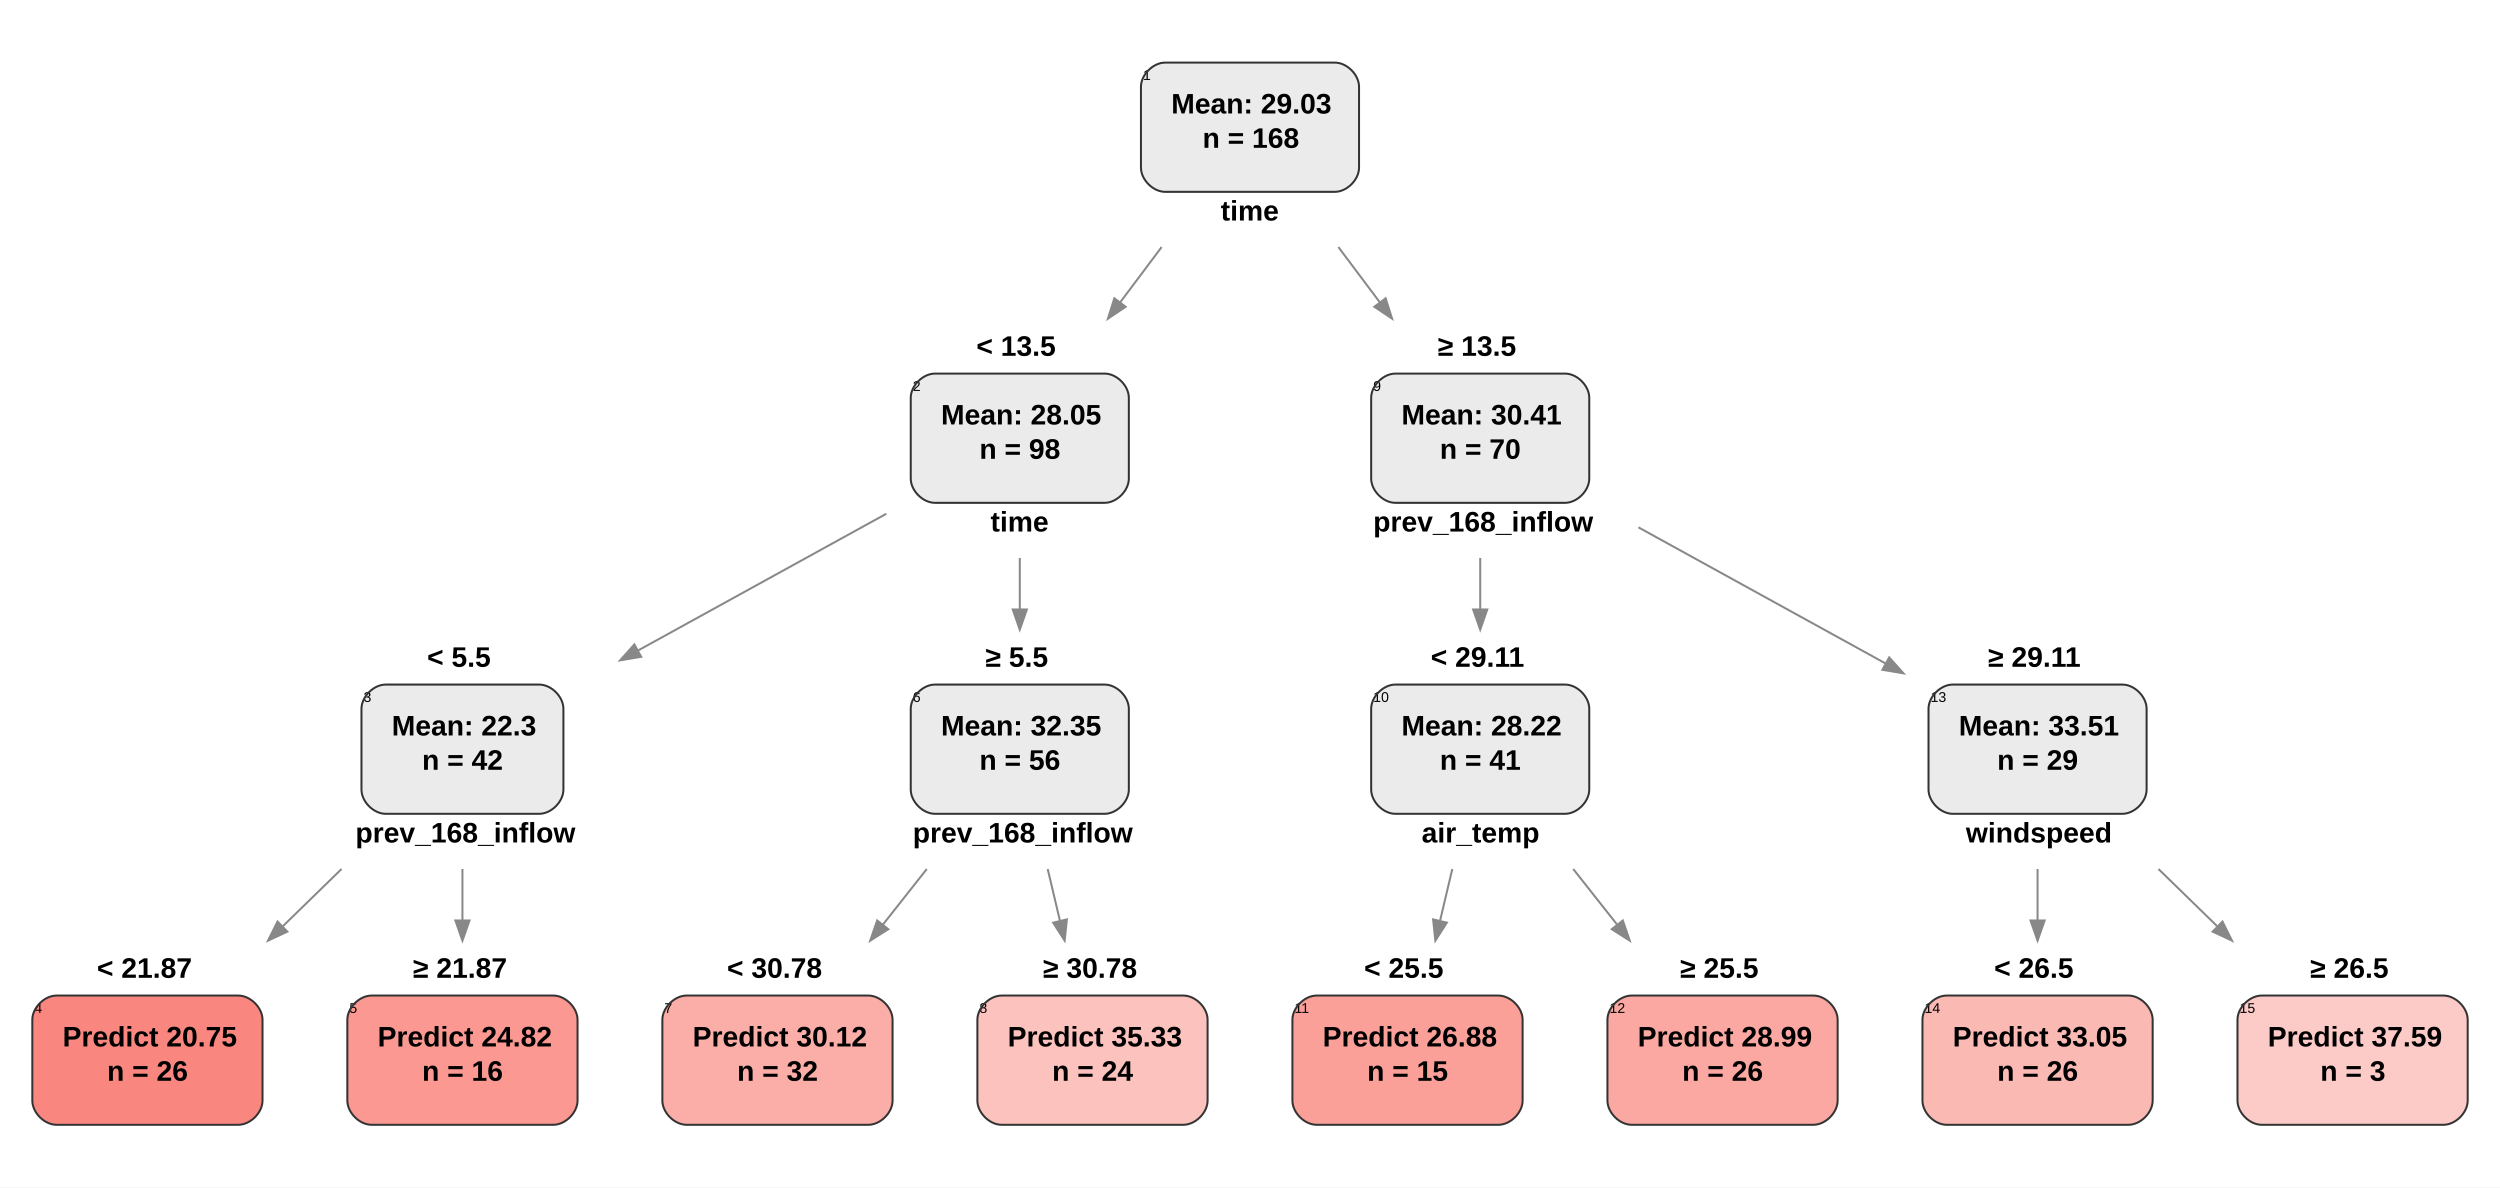
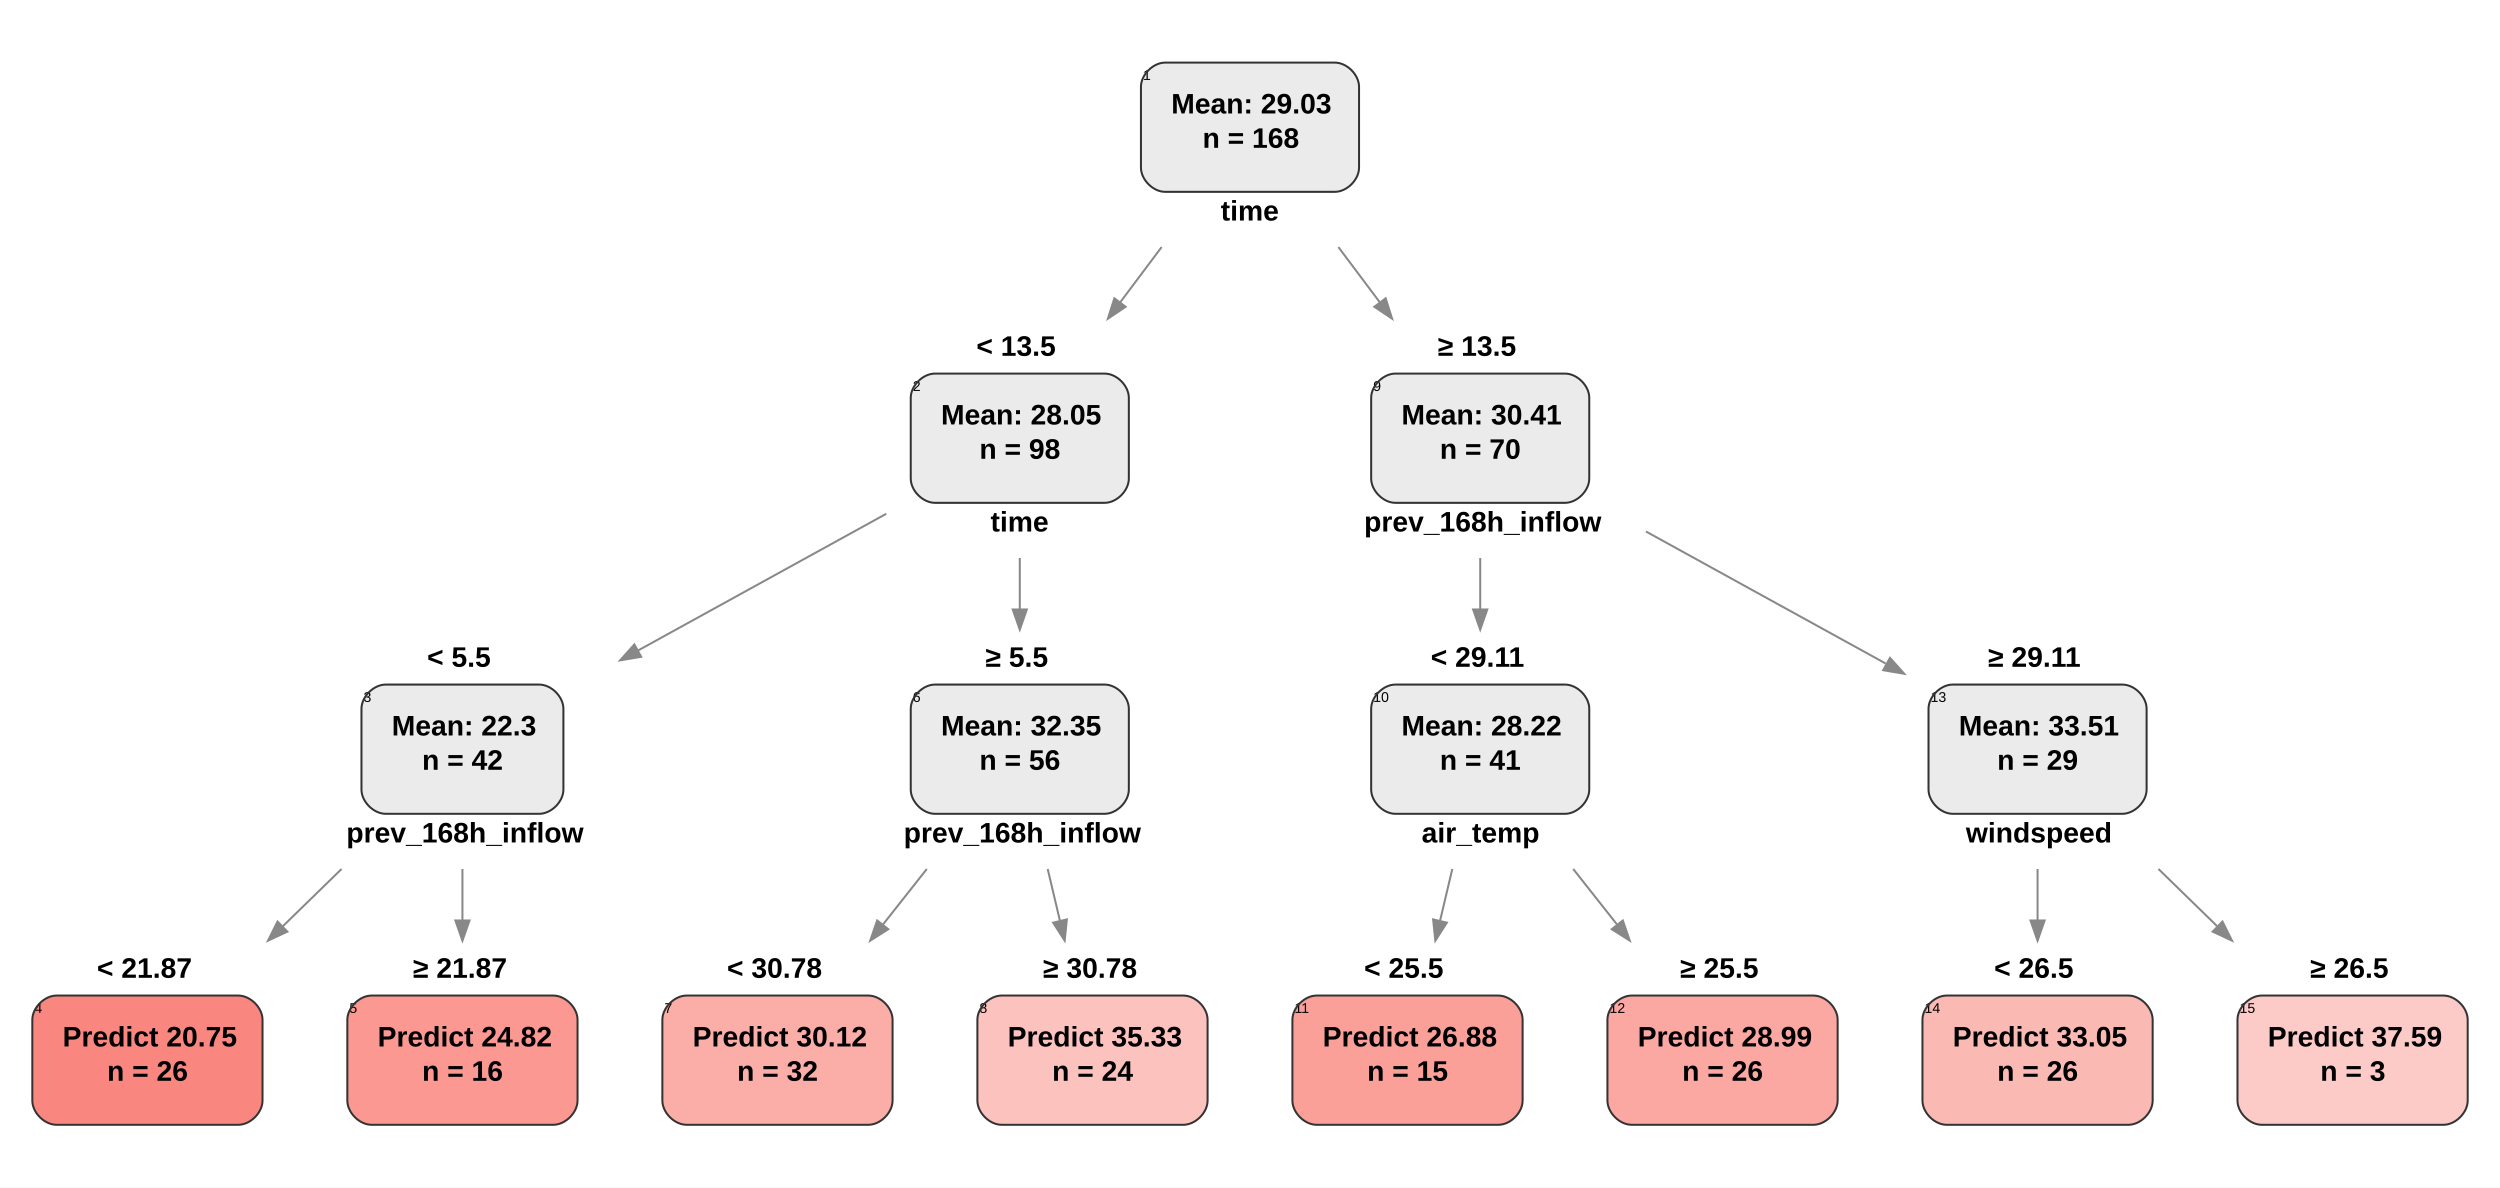
<svg xmlns="http://www.w3.org/2000/svg" width="1238pt" height="588pt" viewBox="0.00 0.00 1238.00 588.00">
  <g id="graph0" class="graph" transform="scale(1 1) rotate(0) translate(4 584)">
    <polygon fill="white" stroke="transparent" points="-4,4 -4,-584 1234,-584 1234,4 -4,4" />
    <g id="node1" class="node">
      <text text-anchor="start" x="613" y="-561.8" font-family="Arial" font-weight="bold" font-size="14.00"> </text>
      <path fill="#ebebeb" stroke="transparent" d="M573,-489C573,-489 657,-489 657,-489 663,-489 669,-495 669,-501 669,-501 669,-541 669,-541 669,-547 663,-553 657,-553 657,-553 573,-553 573,-553 567,-553 561,-547 561,-541 561,-541 561,-501 561,-501 561,-495 567,-489 573,-489" />
      <text text-anchor="start" x="562" y="-550.4" font-family="Arial" font-size="2.00"> </text>
      <text text-anchor="start" x="562" y="-544.4" font-family="Arial" font-size="7.00">  1</text>
      <text text-anchor="start" x="576" y="-527.8" font-family="Arial" font-weight="bold" font-size="14.00">Mean: 29.03</text>
      <text text-anchor="start" x="591.5" y="-510.8" font-family="Arial" font-weight="bold" font-size="14.00">n = 168</text>
      <text text-anchor="start" x="613.5" y="-492.8" font-family="Arial" font-size="9.00"> </text>
      <path fill="none" stroke="#333333" d="M573,-489C573,-489 657,-489 657,-489 663,-489 669,-495 669,-501 669,-501 669,-541 669,-541 669,-547 663,-553 657,-553 657,-553 573,-553 573,-553 567,-553 561,-547 561,-541 561,-541 561,-501 561,-501 561,-495 567,-489 573,-489" />
      <text text-anchor="start" x="600.5" y="-474.8" font-family="Arial" font-weight="bold" font-size="14.00">time</text>
    </g>
    <g id="node2" class="node">
      <text text-anchor="start" x="479.5" y="-407.8" font-family="Arial" font-weight="bold" font-size="14.00"> &lt; 13.5</text>
      <path fill="#ebebeb" stroke="transparent" d="M459,-335C459,-335 543,-335 543,-335 549,-335 555,-341 555,-347 555,-347 555,-387 555,-387 555,-393 549,-399 543,-399 543,-399 459,-399 459,-399 453,-399 447,-393 447,-387 447,-387 447,-347 447,-347 447,-341 453,-335 459,-335" />
      <text text-anchor="start" x="448" y="-396.4" font-family="Arial" font-size="2.00"> </text>
      <text text-anchor="start" x="448" y="-390.4" font-family="Arial" font-size="7.00">  2</text>
      <text text-anchor="start" x="462" y="-373.8" font-family="Arial" font-weight="bold" font-size="14.00">Mean: 28.05</text>
      <text text-anchor="start" x="481" y="-356.8" font-family="Arial" font-weight="bold" font-size="14.00">n = 98</text>
      <text text-anchor="start" x="499.5" y="-338.8" font-family="Arial" font-size="9.00"> </text>
      <path fill="none" stroke="#333333" d="M459,-335C459,-335 543,-335 543,-335 549,-335 555,-341 555,-347 555,-347 555,-387 555,-387 555,-393 549,-399 543,-399 543,-399 459,-399 459,-399 453,-399 447,-393 447,-387 447,-387 447,-347 447,-347 447,-341 453,-335 459,-335" />
      <text text-anchor="start" x="486.5" y="-320.8" font-family="Arial" font-weight="bold" font-size="14.00">time</text>
    </g>
    <g id="edge1" class="edge">
      <path fill="none" stroke="#888888" d="M571.25,-461.67C564.57,-452.76 557.63,-443.51 550.83,-434.44" />
      <polygon fill="#888888" stroke="#888888" points="553.43,-432.08 544.63,-426.18 547.83,-436.28 553.43,-432.08" />
    </g>
    <g id="node3" class="node">
      <text text-anchor="start" x="708" y="-407.8" font-family="Arial" font-weight="bold" font-size="14.00"> ≥ 13.5</text>
-       <text text-anchor="start" x="661" y="-363.3" font-family="Arial" font-size="14.00">   </text>
+       <text text-anchor="start" x="657" y="-363.3" font-family="Arial" font-size="14.00">    </text>
      <path fill="#ebebeb" stroke="transparent" d="M687,-335C687,-335 771,-335 771,-335 777,-335 783,-341 783,-347 783,-347 783,-387 783,-387 783,-393 777,-399 771,-399 771,-399 687,-399 687,-399 681,-399 675,-393 675,-387 675,-387 675,-347 675,-347 675,-341 681,-335 687,-335" />
      <text text-anchor="start" x="676" y="-396.4" font-family="Arial" font-size="2.00"> </text>
      <text text-anchor="start" x="676" y="-390.4" font-family="Arial" font-size="7.00">  9</text>
      <text text-anchor="start" x="690" y="-373.8" font-family="Arial" font-weight="bold" font-size="14.00">Mean: 30.41</text>
      <text text-anchor="start" x="709" y="-356.8" font-family="Arial" font-weight="bold" font-size="14.00">n = 70</text>
      <text text-anchor="start" x="727.5" y="-338.8" font-family="Arial" font-size="9.00"> </text>
      <path fill="none" stroke="#333333" d="M687,-335C687,-335 771,-335 771,-335 777,-335 783,-341 783,-347 783,-347 783,-387 783,-387 783,-393 777,-399 771,-399 771,-399 687,-399 687,-399 681,-399 675,-393 675,-387 675,-387 675,-347 675,-347 675,-341 681,-335 687,-335" />
-       <text text-anchor="start" x="785" y="-363.3" font-family="Arial" font-size="14.00">   </text>
-       <text text-anchor="start" x="676" y="-320.8" font-family="Arial" font-weight="bold" font-size="14.00">prev_168_inflow</text>
+       <text text-anchor="start" x="785" y="-363.3" font-family="Arial" font-size="14.00">    </text>
+       <text text-anchor="start" x="671.5" y="-320.8" font-family="Arial" font-weight="bold" font-size="14.00">prev_168h_inflow</text>
    </g>
    <g id="edge2" class="edge">
      <path fill="none" stroke="#888888" d="M658.75,-461.67C665.43,-452.76 672.37,-443.51 679.17,-434.44" />
      <polygon fill="#888888" stroke="#888888" points="682.17,-436.28 685.37,-426.18 676.57,-432.08 682.17,-436.28" />
    </g>
    <g id="node4" class="node">
      <text text-anchor="start" x="207.5" y="-253.8" font-family="Arial" font-weight="bold" font-size="14.00"> &lt; 5.5</text>
      <text text-anchor="start" x="157" y="-209.3" font-family="Arial" font-size="14.00">    </text>
      <path fill="#ebebeb" stroke="transparent" d="M187,-181C187,-181 263,-181 263,-181 269,-181 275,-187 275,-193 275,-193 275,-233 275,-233 275,-239 269,-245 263,-245 263,-245 187,-245 187,-245 181,-245 175,-239 175,-233 175,-233 175,-193 175,-193 175,-187 181,-181 187,-181" />
      <text text-anchor="start" x="176" y="-242.4" font-family="Arial" font-size="2.00"> </text>
      <text text-anchor="start" x="176" y="-236.4" font-family="Arial" font-size="7.00">  3</text>
      <text text-anchor="start" x="190" y="-219.8" font-family="Arial" font-weight="bold" font-size="14.00">Mean: 22.3</text>
      <text text-anchor="start" x="205" y="-202.8" font-family="Arial" font-weight="bold" font-size="14.00">n = 42</text>
      <text text-anchor="start" x="223.5" y="-184.8" font-family="Arial" font-size="9.00"> </text>
      <path fill="none" stroke="#333333" d="M187,-181C187,-181 263,-181 263,-181 269,-181 275,-187 275,-193 275,-193 275,-233 275,-233 275,-239 269,-245 263,-245 263,-245 187,-245 187,-245 181,-245 175,-239 175,-233 175,-233 175,-193 175,-193 175,-187 181,-181 187,-181" />
      <text text-anchor="start" x="277" y="-209.3" font-family="Arial" font-size="14.00">    </text>
-       <text text-anchor="start" x="172" y="-166.8" font-family="Arial" font-weight="bold" font-size="14.00">prev_168_inflow</text>
+       <text text-anchor="start" x="167.5" y="-166.8" font-family="Arial" font-weight="bold" font-size="14.00">prev_168h_inflow</text>
    </g>
    <g id="edge3" class="edge">
      <path fill="none" stroke="#888888" d="M434.89,-329.59C398.05,-309.3 351.72,-283.79 311.97,-261.89" />
      <polygon fill="#888888" stroke="#888888" points="313.51,-258.75 303.07,-256.99 310.14,-264.88 313.51,-258.75" />
    </g>
    <g id="node5" class="node">
      <text text-anchor="start" x="484" y="-253.8" font-family="Arial" font-weight="bold" font-size="14.00"> ≥ 5.5</text>
-       <text text-anchor="start" x="433" y="-209.3" font-family="Arial" font-size="14.00">   </text>
+       <text text-anchor="start" x="429" y="-209.3" font-family="Arial" font-size="14.00">    </text>
      <path fill="#ebebeb" stroke="transparent" d="M459,-181C459,-181 543,-181 543,-181 549,-181 555,-187 555,-193 555,-193 555,-233 555,-233 555,-239 549,-245 543,-245 543,-245 459,-245 459,-245 453,-245 447,-239 447,-233 447,-233 447,-193 447,-193 447,-187 453,-181 459,-181" />
      <text text-anchor="start" x="448" y="-242.4" font-family="Arial" font-size="2.00"> </text>
      <text text-anchor="start" x="448" y="-236.4" font-family="Arial" font-size="7.00">  6</text>
      <text text-anchor="start" x="462" y="-219.8" font-family="Arial" font-weight="bold" font-size="14.00">Mean: 32.35</text>
      <text text-anchor="start" x="481" y="-202.8" font-family="Arial" font-weight="bold" font-size="14.00">n = 56</text>
      <text text-anchor="start" x="499.5" y="-184.8" font-family="Arial" font-size="9.00"> </text>
      <path fill="none" stroke="#333333" d="M459,-181C459,-181 543,-181 543,-181 549,-181 555,-187 555,-193 555,-193 555,-233 555,-233 555,-239 549,-245 543,-245 543,-245 459,-245 459,-245 453,-245 447,-239 447,-233 447,-233 447,-193 447,-193 447,-187 453,-181 459,-181" />
-       <text text-anchor="start" x="557" y="-209.3" font-family="Arial" font-size="14.00">   </text>
-       <text text-anchor="start" x="448" y="-166.8" font-family="Arial" font-weight="bold" font-size="14.00">prev_168_inflow</text>
+       <text text-anchor="start" x="557" y="-209.3" font-family="Arial" font-size="14.00">    </text>
+       <text text-anchor="start" x="443.5" y="-166.8" font-family="Arial" font-weight="bold" font-size="14.00">prev_168h_inflow</text>
    </g>
    <g id="edge4" class="edge">
      <path fill="none" stroke="#888888" d="M501,-307.67C501,-299.39 501,-290.83 501,-282.38" />
      <polygon fill="#888888" stroke="#888888" points="504.5,-282.18 501,-272.18 497.5,-282.18 504.5,-282.18" />
    </g>
    <g id="node10" class="node">
      <text text-anchor="start" x="704.5" y="-253.8" font-family="Arial" font-weight="bold" font-size="14.00"> &lt; 29.11</text>
      <path fill="#ebebeb" stroke="transparent" d="M687,-181C687,-181 771,-181 771,-181 777,-181 783,-187 783,-193 783,-193 783,-233 783,-233 783,-239 777,-245 771,-245 771,-245 687,-245 687,-245 681,-245 675,-239 675,-233 675,-233 675,-193 675,-193 675,-187 681,-181 687,-181" />
      <text text-anchor="start" x="676" y="-242.4" font-family="Arial" font-size="2.00"> </text>
      <text text-anchor="start" x="676" y="-236.4" font-family="Arial" font-size="7.00">  10</text>
      <text text-anchor="start" x="690" y="-219.8" font-family="Arial" font-weight="bold" font-size="14.00">Mean: 28.22</text>
      <text text-anchor="start" x="709" y="-202.8" font-family="Arial" font-weight="bold" font-size="14.00">n = 41</text>
      <text text-anchor="start" x="727.5" y="-184.8" font-family="Arial" font-size="9.00"> </text>
      <path fill="none" stroke="#333333" d="M687,-181C687,-181 771,-181 771,-181 777,-181 783,-187 783,-193 783,-193 783,-233 783,-233 783,-239 777,-245 771,-245 771,-245 687,-245 687,-245 681,-245 675,-239 675,-233 675,-233 675,-193 675,-193 675,-187 681,-181 687,-181" />
      <text text-anchor="start" x="700" y="-166.8" font-family="Arial" font-weight="bold" font-size="14.00">air_temp</text>
    </g>
    <g id="edge9" class="edge">
      <path fill="none" stroke="#888888" d="M729,-307.67C729,-299.39 729,-290.83 729,-282.38" />
      <polygon fill="#888888" stroke="#888888" points="732.5,-282.18 729,-272.18 725.5,-282.18 732.5,-282.18" />
    </g>
    <g id="node11" class="node">
      <text text-anchor="start" x="980.5" y="-253.8" font-family="Arial" font-weight="bold" font-size="14.00"> ≥ 29.11</text>
      <path fill="#ebebeb" stroke="transparent" d="M963,-181C963,-181 1047,-181 1047,-181 1053,-181 1059,-187 1059,-193 1059,-193 1059,-233 1059,-233 1059,-239 1053,-245 1047,-245 1047,-245 963,-245 963,-245 957,-245 951,-239 951,-233 951,-233 951,-193 951,-193 951,-187 957,-181 963,-181" />
      <text text-anchor="start" x="952" y="-242.4" font-family="Arial" font-size="2.00"> </text>
      <text text-anchor="start" x="952" y="-236.4" font-family="Arial" font-size="7.00">  13</text>
      <text text-anchor="start" x="966" y="-219.8" font-family="Arial" font-weight="bold" font-size="14.00">Mean: 33.51</text>
      <text text-anchor="start" x="985" y="-202.8" font-family="Arial" font-weight="bold" font-size="14.00">n = 29</text>
      <text text-anchor="start" x="1003.5" y="-184.8" font-family="Arial" font-size="9.00"> </text>
      <path fill="none" stroke="#333333" d="M963,-181C963,-181 1047,-181 1047,-181 1053,-181 1059,-187 1059,-193 1059,-193 1059,-233 1059,-233 1059,-239 1053,-245 1047,-245 1047,-245 963,-245 963,-245 957,-245 951,-239 951,-233 951,-233 951,-193 951,-193 951,-187 957,-181 963,-181" />
      <text text-anchor="start" x="969.5" y="-166.8" font-family="Arial" font-weight="bold" font-size="14.00">windspeed</text>
    </g>
    <g id="edge10" class="edge">
-       <path fill="none" stroke="#888888" d="M807.35,-322.85C845.71,-301.72 891.69,-276.4 929.64,-255.5" />
-       <polygon fill="#888888" stroke="#888888" points="931.53,-258.45 938.61,-250.56 928.16,-252.32 931.53,-258.45" />
+       <path fill="none" stroke="#888888" d="M811.06,-320.81C848.71,-300.07 893.04,-275.66 929.81,-255.41" />
+       <polygon fill="#888888" stroke="#888888" points="931.92,-258.24 938.99,-250.35 928.54,-252.11 931.92,-258.24" />
    </g>
    <g id="node6" class="node">
      <text text-anchor="start" x="44" y="-99.8" font-family="Arial" font-weight="bold" font-size="14.00"> &lt; 21.87</text>
      <path fill="#f8766d" fill-opacity="0.875" stroke="transparent" d="M24,-27C24,-27 114,-27 114,-27 120,-27 126,-33 126,-39 126,-39 126,-79 126,-79 126,-85 120,-91 114,-91 114,-91 24,-91 24,-91 18,-91 12,-85 12,-79 12,-79 12,-39 12,-39 12,-33 18,-27 24,-27" />
      <text text-anchor="start" x="13" y="-88.4" font-family="Arial" font-size="2.00"> </text>
      <text text-anchor="start" x="13" y="-82.4" font-family="Arial" font-size="7.00">  4</text>
      <text text-anchor="start" x="27" y="-65.8" font-family="Arial" font-weight="bold" font-size="14.00">Predict 20.75</text>
      <text text-anchor="start" x="49" y="-48.8" font-family="Arial" font-weight="bold" font-size="14.00">n = 26</text>
      <text text-anchor="start" x="67.5" y="-30.8" font-family="Arial" font-size="9.00"> </text>
      <path fill="none" stroke="#333333" d="M24,-27C24,-27 114,-27 114,-27 120,-27 126,-33 126,-39 126,-39 126,-79 126,-79 126,-85 120,-91 114,-91 114,-91 24,-91 24,-91 18,-91 12,-85 12,-79 12,-79 12,-39 12,-39 12,-33 18,-27 24,-27" />
      <text text-anchor="start" x="67" y="-12.8" font-family="Arial" font-weight="bold" font-size="14.00"> </text>
    </g>
    <g id="edge5" class="edge">
      <path fill="none" stroke="#888888" d="M165.13,-153.67C155.62,-144.39 145.72,-134.75 136.05,-125.33" />
      <polygon fill="#888888" stroke="#888888" points="138.31,-122.65 128.71,-118.18 133.43,-127.66 138.31,-122.65" />
    </g>
    <g id="node7" class="node">
      <text text-anchor="start" x="200.5" y="-99.8" font-family="Arial" font-weight="bold" font-size="14.00"> ≥ 21.87</text>
      <path fill="#f8766d" fill-opacity="0.753" stroke="transparent" d="M180,-27C180,-27 270,-27 270,-27 276,-27 282,-33 282,-39 282,-39 282,-79 282,-79 282,-85 276,-91 270,-91 270,-91 180,-91 180,-91 174,-91 168,-85 168,-79 168,-79 168,-39 168,-39 168,-33 174,-27 180,-27" />
      <text text-anchor="start" x="169" y="-88.4" font-family="Arial" font-size="2.00"> </text>
      <text text-anchor="start" x="169" y="-82.4" font-family="Arial" font-size="7.00">  5</text>
      <text text-anchor="start" x="183" y="-65.8" font-family="Arial" font-weight="bold" font-size="14.00">Predict 24.82</text>
      <text text-anchor="start" x="205" y="-48.8" font-family="Arial" font-weight="bold" font-size="14.00">n = 16</text>
      <text text-anchor="start" x="223.5" y="-30.8" font-family="Arial" font-size="9.00"> </text>
      <path fill="none" stroke="#333333" d="M180,-27C180,-27 270,-27 270,-27 276,-27 282,-33 282,-39 282,-39 282,-79 282,-79 282,-85 276,-91 270,-91 270,-91 180,-91 180,-91 174,-91 168,-85 168,-79 168,-79 168,-39 168,-39 168,-33 174,-27 180,-27" />
      <text text-anchor="start" x="223" y="-12.8" font-family="Arial" font-weight="bold" font-size="14.00"> </text>
    </g>
    <g id="edge6" class="edge">
      <path fill="none" stroke="#888888" d="M225,-153.67C225,-145.39 225,-136.83 225,-128.38" />
      <polygon fill="#888888" stroke="#888888" points="228.5,-128.18 225,-118.18 221.5,-128.18 228.5,-128.18" />
    </g>
    <g id="node8" class="node">
      <text text-anchor="start" x="356" y="-99.8" font-family="Arial" font-weight="bold" font-size="14.00"> &lt; 30.78</text>
      <path fill="#f8766d" fill-opacity="0.596" stroke="transparent" d="M336,-27C336,-27 426,-27 426,-27 432,-27 438,-33 438,-39 438,-39 438,-79 438,-79 438,-85 432,-91 426,-91 426,-91 336,-91 336,-91 330,-91 324,-85 324,-79 324,-79 324,-39 324,-39 324,-33 330,-27 336,-27" />
      <text text-anchor="start" x="325" y="-88.4" font-family="Arial" font-size="2.00"> </text>
      <text text-anchor="start" x="325" y="-82.4" font-family="Arial" font-size="7.00">  7</text>
      <text text-anchor="start" x="339" y="-65.8" font-family="Arial" font-weight="bold" font-size="14.00">Predict 30.12</text>
      <text text-anchor="start" x="361" y="-48.8" font-family="Arial" font-weight="bold" font-size="14.00">n = 32</text>
      <text text-anchor="start" x="379.5" y="-30.8" font-family="Arial" font-size="9.00"> </text>
      <path fill="none" stroke="#333333" d="M336,-27C336,-27 426,-27 426,-27 432,-27 438,-33 438,-39 438,-39 438,-79 438,-79 438,-85 432,-91 426,-91 426,-91 336,-91 336,-91 330,-91 324,-85 324,-79 324,-79 324,-39 324,-39 324,-33 330,-27 336,-27" />
      <text text-anchor="start" x="379" y="-12.8" font-family="Arial" font-weight="bold" font-size="14.00"> </text>
    </g>
    <g id="edge7" class="edge">
      <path fill="none" stroke="#888888" d="M454.95,-153.67C447.84,-144.67 440.46,-135.32 433.23,-126.16" />
      <polygon fill="#888888" stroke="#888888" points="435.87,-123.86 426.93,-118.18 430.38,-128.19 435.87,-123.86" />
    </g>
    <g id="node9" class="node">
      <text text-anchor="start" x="512.5" y="-99.8" font-family="Arial" font-weight="bold" font-size="14.00"> ≥ 30.78</text>
      <path fill="#f8766d" fill-opacity="0.443" stroke="transparent" d="M492,-27C492,-27 582,-27 582,-27 588,-27 594,-33 594,-39 594,-39 594,-79 594,-79 594,-85 588,-91 582,-91 582,-91 492,-91 492,-91 486,-91 480,-85 480,-79 480,-79 480,-39 480,-39 480,-33 486,-27 492,-27" />
      <text text-anchor="start" x="481" y="-88.4" font-family="Arial" font-size="2.00"> </text>
      <text text-anchor="start" x="481" y="-82.4" font-family="Arial" font-size="7.00">  8</text>
      <text text-anchor="start" x="495" y="-65.8" font-family="Arial" font-weight="bold" font-size="14.00">Predict 35.33</text>
      <text text-anchor="start" x="517" y="-48.8" font-family="Arial" font-weight="bold" font-size="14.00">n = 24</text>
      <text text-anchor="start" x="535.5" y="-30.8" font-family="Arial" font-size="9.00"> </text>
      <path fill="none" stroke="#333333" d="M492,-27C492,-27 582,-27 582,-27 588,-27 594,-33 594,-39 594,-39 594,-79 594,-79 594,-85 588,-91 582,-91 582,-91 492,-91 492,-91 486,-91 480,-85 480,-79 480,-79 480,-39 480,-39 480,-33 486,-27 492,-27" />
      <text text-anchor="start" x="535" y="-12.8" font-family="Arial" font-weight="bold" font-size="14.00"> </text>
    </g>
    <g id="edge8" class="edge">
      <path fill="none" stroke="#888888" d="M514.82,-153.67C516.8,-145.3 518.85,-136.64 520.87,-128.1" />
      <polygon fill="#888888" stroke="#888888" points="524.32,-128.71 523.22,-118.18 517.51,-127.1 524.32,-128.71" />
    </g>
    <g id="node12" class="node">
      <text text-anchor="start" x="671.5" y="-99.8" font-family="Arial" font-weight="bold" font-size="14.00"> &lt; 25.5</text>
      <path fill="#f8766d" fill-opacity="0.694" stroke="transparent" d="M648,-27C648,-27 738,-27 738,-27 744,-27 750,-33 750,-39 750,-39 750,-79 750,-79 750,-85 744,-91 738,-91 738,-91 648,-91 648,-91 642,-91 636,-85 636,-79 636,-79 636,-39 636,-39 636,-33 642,-27 648,-27" />
      <text text-anchor="start" x="637" y="-88.4" font-family="Arial" font-size="2.00"> </text>
      <text text-anchor="start" x="637" y="-82.4" font-family="Arial" font-size="7.00">  11</text>
      <text text-anchor="start" x="651" y="-65.8" font-family="Arial" font-weight="bold" font-size="14.00">Predict 26.88</text>
      <text text-anchor="start" x="673" y="-48.8" font-family="Arial" font-weight="bold" font-size="14.00">n = 15</text>
      <text text-anchor="start" x="691.5" y="-30.8" font-family="Arial" font-size="9.00"> </text>
      <path fill="none" stroke="#333333" d="M648,-27C648,-27 738,-27 738,-27 744,-27 750,-33 750,-39 750,-39 750,-79 750,-79 750,-85 744,-91 738,-91 738,-91 648,-91 648,-91 642,-91 636,-85 636,-79 636,-79 636,-39 636,-39 636,-33 642,-27 648,-27" />
      <text text-anchor="start" x="691" y="-12.8" font-family="Arial" font-weight="bold" font-size="14.00"> </text>
    </g>
    <g id="edge11" class="edge">
      <path fill="none" stroke="#888888" d="M715.18,-153.67C713.2,-145.3 711.15,-136.64 709.13,-128.1" />
      <polygon fill="#888888" stroke="#888888" points="712.49,-127.1 706.78,-118.18 705.68,-128.71 712.49,-127.1" />
    </g>
    <g id="node13" class="node">
      <text text-anchor="start" x="828" y="-99.8" font-family="Arial" font-weight="bold" font-size="14.00"> ≥ 25.5</text>
      <path fill="#f8766d" fill-opacity="0.631" stroke="transparent" d="M804,-27C804,-27 894,-27 894,-27 900,-27 906,-33 906,-39 906,-39 906,-79 906,-79 906,-85 900,-91 894,-91 894,-91 804,-91 804,-91 798,-91 792,-85 792,-79 792,-79 792,-39 792,-39 792,-33 798,-27 804,-27" />
      <text text-anchor="start" x="793" y="-88.4" font-family="Arial" font-size="2.00"> </text>
      <text text-anchor="start" x="793" y="-82.4" font-family="Arial" font-size="7.00">  12</text>
      <text text-anchor="start" x="807" y="-65.8" font-family="Arial" font-weight="bold" font-size="14.00">Predict 28.99</text>
      <text text-anchor="start" x="829" y="-48.8" font-family="Arial" font-weight="bold" font-size="14.00">n = 26</text>
      <text text-anchor="start" x="847.5" y="-30.8" font-family="Arial" font-size="9.00"> </text>
      <path fill="none" stroke="#333333" d="M804,-27C804,-27 894,-27 894,-27 900,-27 906,-33 906,-39 906,-39 906,-79 906,-79 906,-85 900,-91 894,-91 894,-91 804,-91 804,-91 798,-91 792,-85 792,-79 792,-79 792,-39 792,-39 792,-33 798,-27 804,-27" />
      <text text-anchor="start" x="847" y="-12.8" font-family="Arial" font-weight="bold" font-size="14.00"> </text>
    </g>
    <g id="edge12" class="edge">
      <path fill="none" stroke="#888888" d="M775.05,-153.67C782.16,-144.67 789.54,-135.32 796.77,-126.16" />
      <polygon fill="#888888" stroke="#888888" points="799.62,-128.19 803.07,-118.18 794.13,-123.86 799.62,-128.19" />
    </g>
    <g id="node14" class="node">
      <text text-anchor="start" x="983.5" y="-99.8" font-family="Arial" font-weight="bold" font-size="14.00"> &lt; 26.5</text>
      <path fill="#f8766d" fill-opacity="0.51" stroke="transparent" d="M960,-27C960,-27 1050,-27 1050,-27 1056,-27 1062,-33 1062,-39 1062,-39 1062,-79 1062,-79 1062,-85 1056,-91 1050,-91 1050,-91 960,-91 960,-91 954,-91 948,-85 948,-79 948,-79 948,-39 948,-39 948,-33 954,-27 960,-27" />
      <text text-anchor="start" x="949" y="-88.4" font-family="Arial" font-size="2.00"> </text>
      <text text-anchor="start" x="949" y="-82.4" font-family="Arial" font-size="7.00">  14</text>
      <text text-anchor="start" x="963" y="-65.8" font-family="Arial" font-weight="bold" font-size="14.00">Predict 33.05</text>
      <text text-anchor="start" x="985" y="-48.8" font-family="Arial" font-weight="bold" font-size="14.00">n = 26</text>
      <text text-anchor="start" x="1003.5" y="-30.8" font-family="Arial" font-size="9.00"> </text>
      <path fill="none" stroke="#333333" d="M960,-27C960,-27 1050,-27 1050,-27 1056,-27 1062,-33 1062,-39 1062,-39 1062,-79 1062,-79 1062,-85 1056,-91 1050,-91 1050,-91 960,-91 960,-91 954,-91 948,-85 948,-79 948,-79 948,-39 948,-39 948,-33 954,-27 960,-27" />
      <text text-anchor="start" x="1003" y="-12.8" font-family="Arial" font-weight="bold" font-size="14.00"> </text>
    </g>
    <g id="edge13" class="edge">
      <path fill="none" stroke="#888888" d="M1005,-153.67C1005,-145.39 1005,-136.83 1005,-128.38" />
      <polygon fill="#888888" stroke="#888888" points="1008.5,-128.18 1005,-118.18 1001.5,-128.18 1008.5,-128.18" />
    </g>
    <g id="node15" class="node">
      <text text-anchor="start" x="1140" y="-99.8" font-family="Arial" font-weight="bold" font-size="14.00"> ≥ 26.5</text>
      <path fill="#f8766d" fill-opacity="0.376" stroke="transparent" d="M1116,-27C1116,-27 1206,-27 1206,-27 1212,-27 1218,-33 1218,-39 1218,-39 1218,-79 1218,-79 1218,-85 1212,-91 1206,-91 1206,-91 1116,-91 1116,-91 1110,-91 1104,-85 1104,-79 1104,-79 1104,-39 1104,-39 1104,-33 1110,-27 1116,-27" />
      <text text-anchor="start" x="1105" y="-88.4" font-family="Arial" font-size="2.00"> </text>
      <text text-anchor="start" x="1105" y="-82.4" font-family="Arial" font-size="7.00">  15</text>
      <text text-anchor="start" x="1119" y="-65.8" font-family="Arial" font-weight="bold" font-size="14.00">Predict 37.59</text>
      <text text-anchor="start" x="1145" y="-48.8" font-family="Arial" font-weight="bold" font-size="14.00">n = 3</text>
      <text text-anchor="start" x="1159.5" y="-30.8" font-family="Arial" font-size="9.00"> </text>
      <path fill="none" stroke="#333333" d="M1116,-27C1116,-27 1206,-27 1206,-27 1212,-27 1218,-33 1218,-39 1218,-39 1218,-79 1218,-79 1218,-85 1212,-91 1206,-91 1206,-91 1116,-91 1116,-91 1110,-91 1104,-85 1104,-79 1104,-79 1104,-39 1104,-39 1104,-33 1110,-27 1116,-27" />
      <text text-anchor="start" x="1159" y="-12.8" font-family="Arial" font-weight="bold" font-size="14.00"> </text>
    </g>
    <g id="edge14" class="edge">
      <path fill="none" stroke="#888888" d="M1064.87,-153.67C1074.38,-144.39 1084.28,-134.75 1093.95,-125.33" />
      <polygon fill="#888888" stroke="#888888" points="1096.57,-127.66 1101.29,-118.18 1091.69,-122.65 1096.57,-127.66" />
    </g>
  </g>
</svg>
